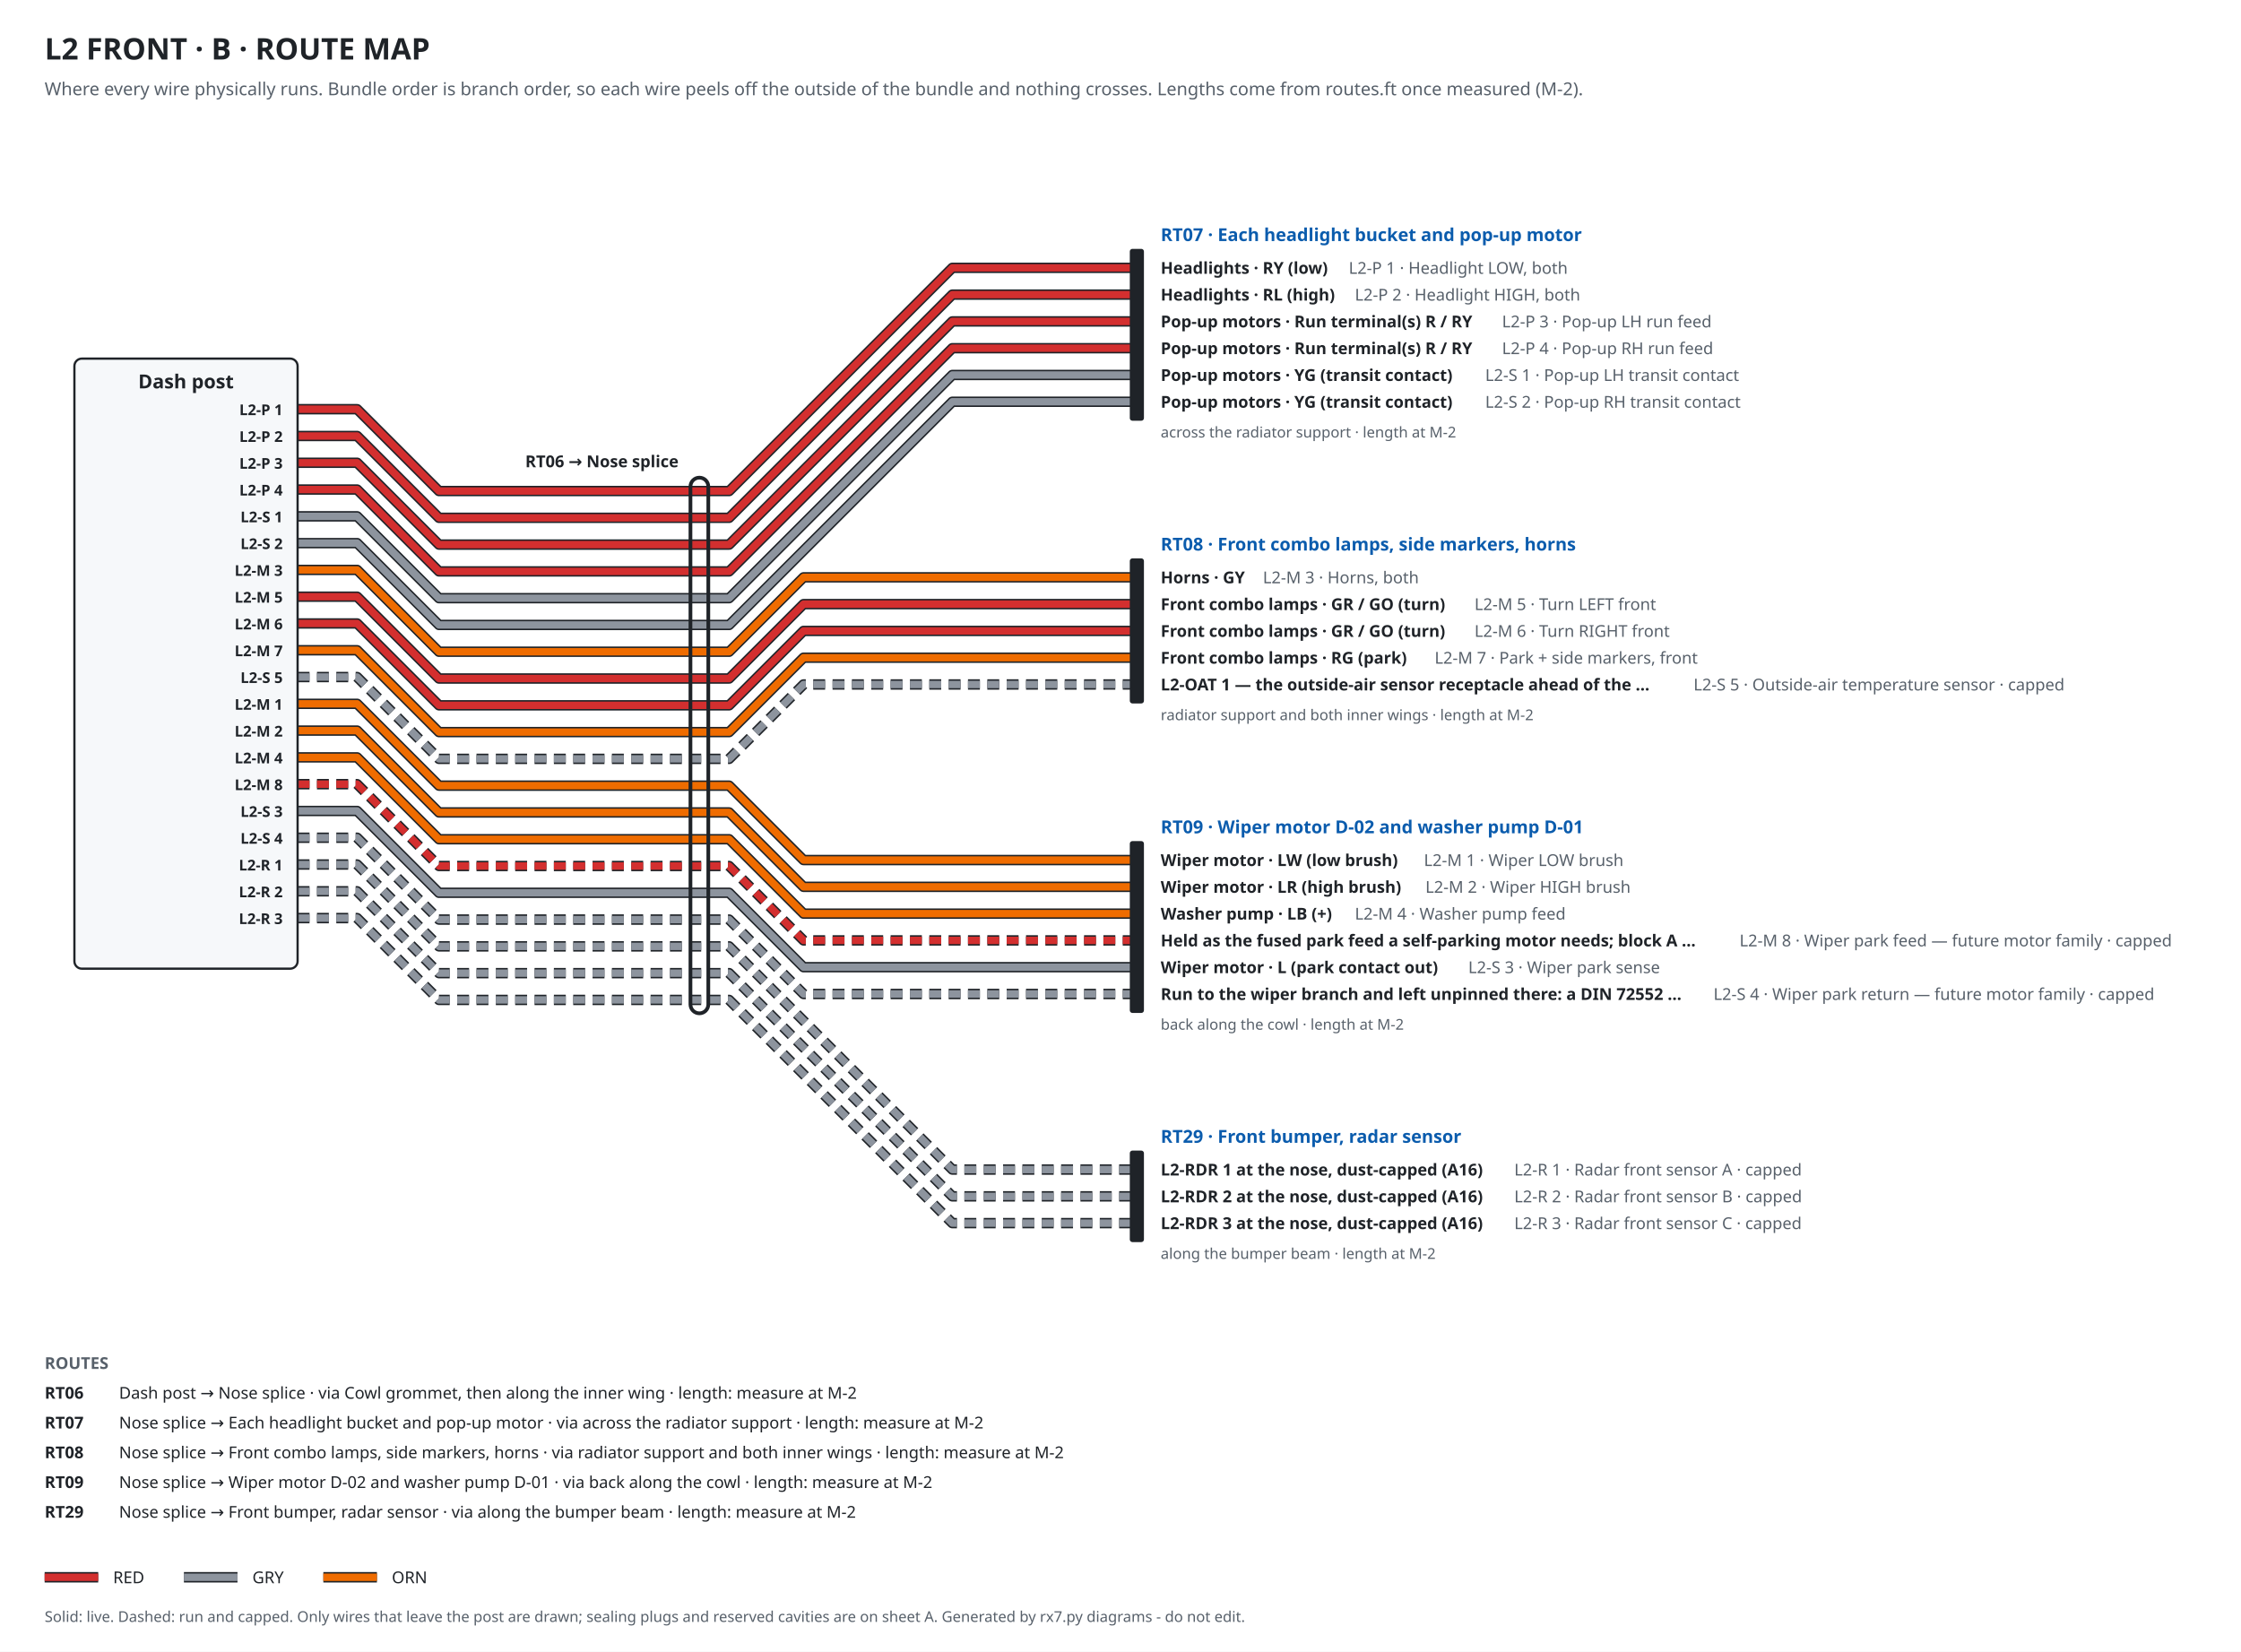
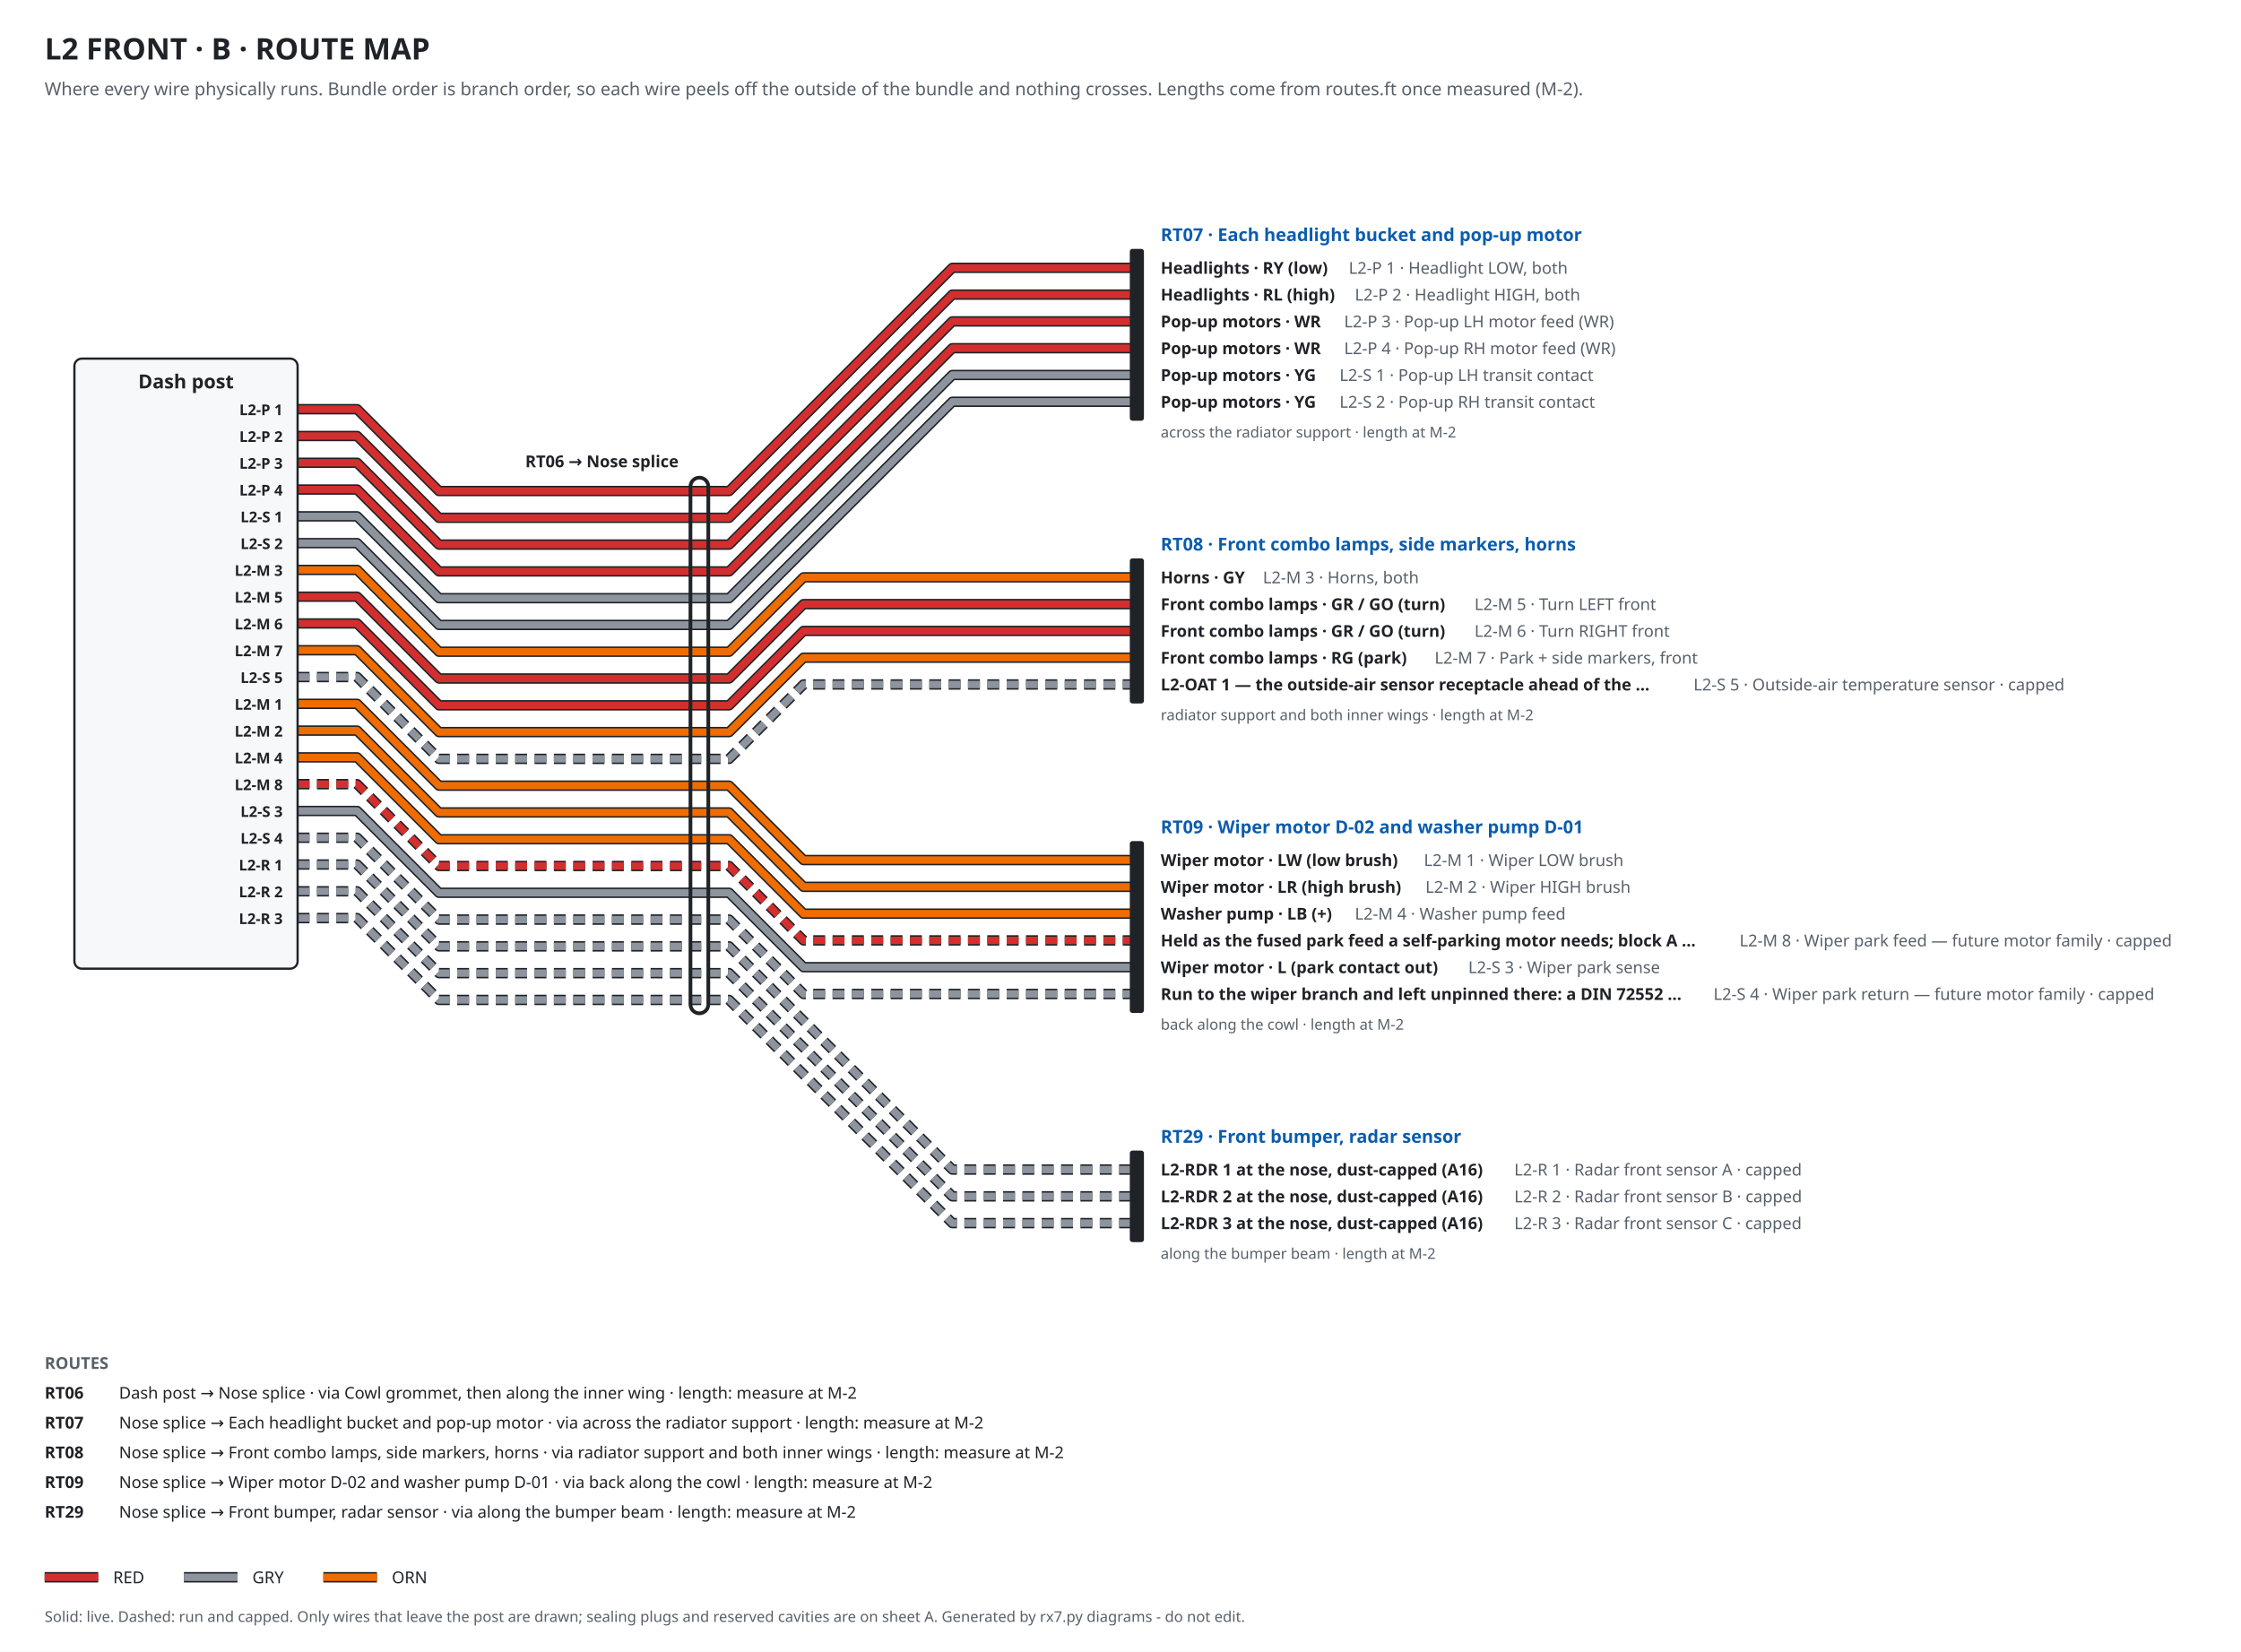
<svg xmlns="http://www.w3.org/2000/svg" width="1506" height="1110" viewBox="0 0 1506 1110" font-family="Noto Sans, sans-serif">
  <rect width="100%" height="100%" fill="#fff" />
  <text x="30.0" y="40.0" font-size="20" text-anchor="start" font-weight="700" fill="#1f2328">L2 FRONT · B · ROUTE MAP</text>
  <text x="30.0" y="64.0" font-size="12" text-anchor="start" font-weight="400" fill="#57606a">Where every wire physically runs. Bundle order is branch order, so each wire peels off the outside of the bundle and nothing crosses. Lengths come from routes.ft once measured (M-2).</text>
  <path d="M200.0,275.0 L240.0,275.0 L295.0,330.0 L490.0,330.0 L640.0,180.0 L760.0,180.0" fill="none" stroke="#1f2328" stroke-width="7" stroke-linejoin="round" />
  <path d="M200.0,275.0 L240.0,275.0 L295.0,330.0 L490.0,330.0 L640.0,180.0 L760.0,180.0" fill="none" stroke="#d32f2f" stroke-width="5" stroke-linejoin="round" />
  <path d="M200.0,293.0 L240.0,293.0 L295.0,348.0 L490.0,348.0 L640.0,198.0 L760.0,198.0" fill="none" stroke="#1f2328" stroke-width="7" stroke-linejoin="round" />
  <path d="M200.0,293.0 L240.0,293.0 L295.0,348.0 L490.0,348.0 L640.0,198.0 L760.0,198.0" fill="none" stroke="#d32f2f" stroke-width="5" stroke-linejoin="round" />
  <path d="M200.0,311.0 L240.0,311.0 L295.0,366.0 L490.0,366.0 L640.0,216.0 L760.0,216.0" fill="none" stroke="#1f2328" stroke-width="7" stroke-linejoin="round" />
  <path d="M200.0,311.0 L240.0,311.0 L295.0,366.0 L490.0,366.0 L640.0,216.0 L760.0,216.0" fill="none" stroke="#d32f2f" stroke-width="5" stroke-linejoin="round" />
  <path d="M200.0,329.0 L240.0,329.0 L295.0,384.0 L490.0,384.0 L640.0,234.0 L760.0,234.0" fill="none" stroke="#1f2328" stroke-width="7" stroke-linejoin="round" />
  <path d="M200.0,329.0 L240.0,329.0 L295.0,384.0 L490.0,384.0 L640.0,234.0 L760.0,234.0" fill="none" stroke="#d32f2f" stroke-width="5" stroke-linejoin="round" />
  <path d="M200.0,347.0 L240.0,347.0 L295.0,402.0 L490.0,402.0 L640.0,252.0 L760.0,252.0" fill="none" stroke="#1f2328" stroke-width="7" stroke-linejoin="round" />
  <path d="M200.0,347.0 L240.0,347.0 L295.0,402.0 L490.0,402.0 L640.0,252.0 L760.0,252.0" fill="none" stroke="#8d949e" stroke-width="5" stroke-linejoin="round" />
  <path d="M200.0,365.0 L240.0,365.0 L295.0,420.0 L490.0,420.0 L640.0,270.0 L760.0,270.0" fill="none" stroke="#1f2328" stroke-width="7" stroke-linejoin="round" />
  <path d="M200.0,365.0 L240.0,365.0 L295.0,420.0 L490.0,420.0 L640.0,270.0 L760.0,270.0" fill="none" stroke="#8d949e" stroke-width="5" stroke-linejoin="round" />
  <path d="M200.0,383.0 L240.0,383.0 L295.0,438.0 L490.0,438.0 L540.0,388.0 L760.0,388.0" fill="none" stroke="#1f2328" stroke-width="7" stroke-linejoin="round" />
  <path d="M200.0,383.0 L240.0,383.0 L295.0,438.0 L490.0,438.0 L540.0,388.0 L760.0,388.0" fill="none" stroke="#ef6c00" stroke-width="5" stroke-linejoin="round" />
  <path d="M200.0,401.0 L240.0,401.0 L295.0,456.0 L490.0,456.0 L540.0,406.0 L760.0,406.0" fill="none" stroke="#1f2328" stroke-width="7" stroke-linejoin="round" />
  <path d="M200.0,401.0 L240.0,401.0 L295.0,456.0 L490.0,456.0 L540.0,406.0 L760.0,406.0" fill="none" stroke="#d32f2f" stroke-width="5" stroke-linejoin="round" />
  <path d="M200.0,419.0 L240.0,419.0 L295.0,474.0 L490.0,474.0 L540.0,424.0 L760.0,424.0" fill="none" stroke="#1f2328" stroke-width="7" stroke-linejoin="round" />
  <path d="M200.0,419.0 L240.0,419.0 L295.0,474.0 L490.0,474.0 L540.0,424.0 L760.0,424.0" fill="none" stroke="#d32f2f" stroke-width="5" stroke-linejoin="round" />
  <path d="M200.0,437.0 L240.0,437.0 L295.0,492.0 L490.0,492.0 L540.0,442.0 L760.0,442.0" fill="none" stroke="#1f2328" stroke-width="7" stroke-linejoin="round" />
  <path d="M200.0,437.0 L240.0,437.0 L295.0,492.0 L490.0,492.0 L540.0,442.0 L760.0,442.0" fill="none" stroke="#ef6c00" stroke-width="5" stroke-linejoin="round" />
  <path d="M200.0,455.0 L240.0,455.0 L295.0,510.0 L490.0,510.0 L540.0,460.0 L760.0,460.0" fill="none" stroke="#1f2328" stroke-width="7" stroke-linejoin="round" stroke-dasharray="8 5" />
  <path d="M200.0,455.0 L240.0,455.0 L295.0,510.0 L490.0,510.0 L540.0,460.0 L760.0,460.0" fill="none" stroke="#8d949e" stroke-width="5" stroke-linejoin="round" stroke-dasharray="8 5" />
  <path d="M200.0,473.0 L240.0,473.0 L295.0,528.0 L490.0,528.0 L540.0,578.0 L760.0,578.0" fill="none" stroke="#1f2328" stroke-width="7" stroke-linejoin="round" />
  <path d="M200.0,473.0 L240.0,473.0 L295.0,528.0 L490.0,528.0 L540.0,578.0 L760.0,578.0" fill="none" stroke="#ef6c00" stroke-width="5" stroke-linejoin="round" />
  <path d="M200.0,491.0 L240.0,491.0 L295.0,546.0 L490.0,546.0 L540.0,596.0 L760.0,596.0" fill="none" stroke="#1f2328" stroke-width="7" stroke-linejoin="round" />
  <path d="M200.0,491.0 L240.0,491.0 L295.0,546.0 L490.0,546.0 L540.0,596.0 L760.0,596.0" fill="none" stroke="#ef6c00" stroke-width="5" stroke-linejoin="round" />
  <path d="M200.0,509.0 L240.0,509.0 L295.0,564.0 L490.0,564.0 L540.0,614.0 L760.0,614.0" fill="none" stroke="#1f2328" stroke-width="7" stroke-linejoin="round" />
  <path d="M200.0,509.0 L240.0,509.0 L295.0,564.0 L490.0,564.0 L540.0,614.0 L760.0,614.0" fill="none" stroke="#ef6c00" stroke-width="5" stroke-linejoin="round" />
  <path d="M200.0,527.0 L240.0,527.0 L295.0,582.0 L490.0,582.0 L540.0,632.0 L760.0,632.0" fill="none" stroke="#1f2328" stroke-width="7" stroke-linejoin="round" stroke-dasharray="8 5" />
  <path d="M200.0,527.0 L240.0,527.0 L295.0,582.0 L490.0,582.0 L540.0,632.0 L760.0,632.0" fill="none" stroke="#d32f2f" stroke-width="5" stroke-linejoin="round" stroke-dasharray="8 5" />
  <path d="M200.0,545.0 L240.0,545.0 L295.0,600.0 L490.0,600.0 L540.0,650.0 L760.0,650.0" fill="none" stroke="#1f2328" stroke-width="7" stroke-linejoin="round" />
  <path d="M200.0,545.0 L240.0,545.0 L295.0,600.0 L490.0,600.0 L540.0,650.0 L760.0,650.0" fill="none" stroke="#8d949e" stroke-width="5" stroke-linejoin="round" />
  <path d="M200.0,563.0 L240.0,563.0 L295.0,618.0 L490.0,618.0 L540.0,668.0 L760.0,668.0" fill="none" stroke="#1f2328" stroke-width="7" stroke-linejoin="round" stroke-dasharray="8 5" />
  <path d="M200.0,563.0 L240.0,563.0 L295.0,618.0 L490.0,618.0 L540.0,668.0 L760.0,668.0" fill="none" stroke="#8d949e" stroke-width="5" stroke-linejoin="round" stroke-dasharray="8 5" />
  <path d="M200.0,581.0 L240.0,581.0 L295.0,636.0 L490.0,636.0 L640.0,786.0 L760.0,786.0" fill="none" stroke="#1f2328" stroke-width="7" stroke-linejoin="round" stroke-dasharray="8 5" />
  <path d="M200.0,581.0 L240.0,581.0 L295.0,636.0 L490.0,636.0 L640.0,786.0 L760.0,786.0" fill="none" stroke="#8d949e" stroke-width="5" stroke-linejoin="round" stroke-dasharray="8 5" />
  <path d="M200.0,599.0 L240.0,599.0 L295.0,654.0 L490.0,654.0 L640.0,804.0 L760.0,804.0" fill="none" stroke="#1f2328" stroke-width="7" stroke-linejoin="round" stroke-dasharray="8 5" />
  <path d="M200.0,599.0 L240.0,599.0 L295.0,654.0 L490.0,654.0 L640.0,804.0 L760.0,804.0" fill="none" stroke="#8d949e" stroke-width="5" stroke-linejoin="round" stroke-dasharray="8 5" />
  <path d="M200.0,617.0 L240.0,617.0 L295.0,672.0 L490.0,672.0 L640.0,822.0 L760.0,822.0" fill="none" stroke="#1f2328" stroke-width="7" stroke-linejoin="round" stroke-dasharray="8 5" />
  <path d="M200.0,617.0 L240.0,617.0 L295.0,672.0 L490.0,672.0 L640.0,822.0 L760.0,822.0" fill="none" stroke="#8d949e" stroke-width="5" stroke-linejoin="round" stroke-dasharray="8 5" />
  <rect x="50.0" y="241.0" width="150.0" height="410.0" rx="5" fill="#f6f8fa" stroke="#1f2328" stroke-width="1.5" />
  <text x="125.0" y="261.0" font-size="13" text-anchor="middle" font-weight="700" fill="#1f2328">Dash post</text>
  <text x="190.0" y="279.0" font-size="10" text-anchor="end" font-weight="700" fill="#1f2328">L2-P 1</text>
  <text x="190.0" y="297.0" font-size="10" text-anchor="end" font-weight="700" fill="#1f2328">L2-P 2</text>
  <text x="190.0" y="315.0" font-size="10" text-anchor="end" font-weight="700" fill="#1f2328">L2-P 3</text>
  <text x="190.0" y="333.0" font-size="10" text-anchor="end" font-weight="700" fill="#1f2328">L2-P 4</text>
  <text x="190.0" y="351.0" font-size="10" text-anchor="end" font-weight="700" fill="#1f2328">L2-S 1</text>
  <text x="190.0" y="369.0" font-size="10" text-anchor="end" font-weight="700" fill="#1f2328">L2-S 2</text>
  <text x="190.0" y="387.0" font-size="10" text-anchor="end" font-weight="700" fill="#1f2328">L2-M 3</text>
  <text x="190.0" y="405.0" font-size="10" text-anchor="end" font-weight="700" fill="#1f2328">L2-M 5</text>
  <text x="190.0" y="423.0" font-size="10" text-anchor="end" font-weight="700" fill="#1f2328">L2-M 6</text>
  <text x="190.0" y="441.0" font-size="10" text-anchor="end" font-weight="700" fill="#1f2328">L2-M 7</text>
  <text x="190.0" y="459.0" font-size="10" text-anchor="end" font-weight="700" fill="#1f2328">L2-S 5</text>
  <text x="190.0" y="477.0" font-size="10" text-anchor="end" font-weight="700" fill="#1f2328">L2-M 1</text>
  <text x="190.0" y="495.0" font-size="10" text-anchor="end" font-weight="700" fill="#1f2328">L2-M 2</text>
  <text x="190.0" y="513.0" font-size="10" text-anchor="end" font-weight="700" fill="#1f2328">L2-M 4</text>
  <text x="190.0" y="531.0" font-size="10" text-anchor="end" font-weight="700" fill="#1f2328">L2-M 8</text>
  <text x="190.0" y="549.0" font-size="10" text-anchor="end" font-weight="700" fill="#1f2328">L2-S 3</text>
  <text x="190.0" y="567.0" font-size="10" text-anchor="end" font-weight="700" fill="#1f2328">L2-S 4</text>
  <text x="190.0" y="585.0" font-size="10" text-anchor="end" font-weight="700" fill="#1f2328">L2-R 1</text>
  <text x="190.0" y="603.0" font-size="10" text-anchor="end" font-weight="700" fill="#1f2328">L2-R 2</text>
  <text x="190.0" y="621.0" font-size="10" text-anchor="end" font-weight="700" fill="#1f2328">L2-R 3</text>
  <rect x="464.0" y="321.0" width="12.0" height="360.0" rx="6" fill="none" stroke="#1f2328" stroke-width="2.5" />
  <text x="456.0" y="314.0" font-size="11" text-anchor="end" font-weight="600" fill="#1f2328">RT06 → Nose splice</text>
  <rect x="760.0" y="168.0" width="8.0" height="114.0" rx="1" fill="#1f2328" stroke="#1f2328" stroke-width="1.5" />
  <text x="780.0" y="162.0" font-size="12" text-anchor="start" font-weight="700" fill="#0b5cad">RT07 · Each headlight bucket and pop-up motor</text>
  <text x="780.0" y="184.0" font-size="11" text-anchor="start" font-weight="700" fill="#1f2328">Headlights · RY (low)</text>
  <text x="906.4" y="184.0" font-size="11" text-anchor="start" font-weight="400" fill="#57606a">L2-P 1 · Headlight LOW, both</text>
  <text x="780.0" y="202.0" font-size="11" text-anchor="start" font-weight="700" fill="#1f2328">Headlights · RL (high)</text>
  <text x="910.5" y="202.0" font-size="11" text-anchor="start" font-weight="400" fill="#57606a">L2-P 2 · Headlight HIGH, both</text>
-   <text x="780.0" y="220.0" font-size="11" text-anchor="start" font-weight="700" fill="#1f2328">Pop-up motors · Run terminal(s) R / RY</text>
-   <text x="1009.4" y="220.0" font-size="11" text-anchor="start" font-weight="400" fill="#57606a">L2-P 3 · Pop-up LH run feed</text>
-   <text x="780.0" y="238.0" font-size="11" text-anchor="start" font-weight="700" fill="#1f2328">Pop-up motors · Run terminal(s) R / RY</text>
-   <text x="1009.4" y="238.0" font-size="11" text-anchor="start" font-weight="400" fill="#57606a">L2-P 4 · Pop-up RH run feed</text>
-   <text x="780.0" y="256.0" font-size="11" text-anchor="start" font-weight="700" fill="#1f2328">Pop-up motors · YG (transit contact)</text>
-   <text x="998.1" y="256.0" font-size="11" text-anchor="start" font-weight="400" fill="#57606a">L2-S 1 · Pop-up LH transit contact</text>
-   <text x="780.0" y="274.0" font-size="11" text-anchor="start" font-weight="700" fill="#1f2328">Pop-up motors · YG (transit contact)</text>
-   <text x="998.1" y="274.0" font-size="11" text-anchor="start" font-weight="400" fill="#57606a">L2-S 2 · Pop-up RH transit contact</text>
+   <text x="780.0" y="220.0" font-size="11" text-anchor="start" font-weight="700" fill="#1f2328">Pop-up motors · WR</text>
+   <text x="903.3" y="220.0" font-size="11" text-anchor="start" font-weight="400" fill="#57606a">L2-P 3 · Pop-up LH motor feed (WR)</text>
+   <text x="780.0" y="238.0" font-size="11" text-anchor="start" font-weight="700" fill="#1f2328">Pop-up motors · WR</text>
+   <text x="903.3" y="238.0" font-size="11" text-anchor="start" font-weight="400" fill="#57606a">L2-P 4 · Pop-up RH motor feed (WR)</text>
+   <text x="780.0" y="256.0" font-size="11" text-anchor="start" font-weight="700" fill="#1f2328">Pop-up motors · YG</text>
+   <text x="900.2" y="256.0" font-size="11" text-anchor="start" font-weight="400" fill="#57606a">L2-S 1 · Pop-up LH transit contact</text>
+   <text x="780.0" y="274.0" font-size="11" text-anchor="start" font-weight="700" fill="#1f2328">Pop-up motors · YG</text>
+   <text x="900.2" y="274.0" font-size="11" text-anchor="start" font-weight="400" fill="#57606a">L2-S 2 · Pop-up RH transit contact</text>
  <text x="780.0" y="294.0" font-size="10" text-anchor="start" font-weight="400" fill="#57606a">across the radiator support · length at M-2</text>
  <rect x="760.0" y="376.0" width="8.0" height="96.0" rx="1" fill="#1f2328" stroke="#1f2328" stroke-width="1.5" />
  <text x="780.0" y="370.0" font-size="12" text-anchor="start" font-weight="700" fill="#0b5cad">RT08 · Front combo lamps, side markers, horns</text>
  <text x="780.0" y="392.0" font-size="11" text-anchor="start" font-weight="700" fill="#1f2328">Horns · GY</text>
  <text x="848.7" y="392.0" font-size="11" text-anchor="start" font-weight="400" fill="#57606a">L2-M 3 · Horns, both</text>
  <text x="780.0" y="410.0" font-size="11" text-anchor="start" font-weight="700" fill="#1f2328">Front combo lamps · GR / GO (turn)</text>
  <text x="990.9" y="410.0" font-size="11" text-anchor="start" font-weight="400" fill="#57606a">L2-M 5 · Turn LEFT front</text>
  <text x="780.0" y="428.0" font-size="11" text-anchor="start" font-weight="700" fill="#1f2328">Front combo lamps · GR / GO (turn)</text>
  <text x="990.9" y="428.0" font-size="11" text-anchor="start" font-weight="400" fill="#57606a">L2-M 6 · Turn RIGHT front</text>
  <text x="780.0" y="446.0" font-size="11" text-anchor="start" font-weight="700" fill="#1f2328">Front combo lamps · RG (park)</text>
  <text x="964.1" y="446.0" font-size="11" text-anchor="start" font-weight="400" fill="#57606a">L2-M 7 · Park + side markers, front</text>
  <text x="780.0" y="464.0" font-size="11" text-anchor="start" font-weight="700" fill="#1f2328">L2-OAT 1 — the outside-air sensor receptacle ahead of the …</text>
  <text x="1138.1" y="464.0" font-size="11" text-anchor="start" font-weight="400" fill="#57606a">L2-S 5 · Outside-air temperature sensor · capped</text>
  <text x="780.0" y="484.0" font-size="10" text-anchor="start" font-weight="400" fill="#57606a">radiator support and both inner wings · length at M-2</text>
  <rect x="760.0" y="566.0" width="8.0" height="114.0" rx="1" fill="#1f2328" stroke="#1f2328" stroke-width="1.5" />
  <text x="780.0" y="560.0" font-size="12" text-anchor="start" font-weight="700" fill="#0b5cad">RT09 · Wiper motor D-02 and washer pump D-01</text>
  <text x="780.0" y="582.0" font-size="11" text-anchor="start" font-weight="700" fill="#1f2328">Wiper motor · LW (low brush)</text>
  <text x="956.9" y="582.0" font-size="11" text-anchor="start" font-weight="400" fill="#57606a">L2-M 1 · Wiper LOW brush</text>
  <text x="780.0" y="600.0" font-size="11" text-anchor="start" font-weight="700" fill="#1f2328">Wiper motor · LR (high brush)</text>
  <text x="957.9" y="600.0" font-size="11" text-anchor="start" font-weight="400" fill="#57606a">L2-M 2 · Wiper HIGH brush</text>
  <text x="780.0" y="618.0" font-size="11" text-anchor="start" font-weight="700" fill="#1f2328">Washer pump · LB (+)</text>
  <text x="910.5" y="618.0" font-size="11" text-anchor="start" font-weight="400" fill="#57606a">L2-M 4 · Washer pump feed</text>
  <text x="780.0" y="636.0" font-size="11" text-anchor="start" font-weight="700" fill="#1f2328">Held as the fused park feed a self-parking motor needs; block A …</text>
  <text x="1169.0" y="636.0" font-size="11" text-anchor="start" font-weight="400" fill="#57606a">L2-M 8 · Wiper park feed — future motor family · capped</text>
  <text x="780.0" y="654.0" font-size="11" text-anchor="start" font-weight="700" fill="#1f2328">Wiper motor · L (park contact out)</text>
  <text x="986.7" y="654.0" font-size="11" text-anchor="start" font-weight="400" fill="#57606a">L2-S 3 · Wiper park sense</text>
  <text x="780.0" y="672.0" font-size="11" text-anchor="start" font-weight="700" fill="#1f2328">Run to the wiper branch and left unpinned there: a DIN 72552 …</text>
  <text x="1151.5" y="672.0" font-size="11" text-anchor="start" font-weight="400" fill="#57606a">L2-S 4 · Wiper park return — future motor family · capped</text>
  <text x="780.0" y="692.0" font-size="10" text-anchor="start" font-weight="400" fill="#57606a">back along the cowl · length at M-2</text>
  <rect x="760.0" y="774.0" width="8.0" height="60.0" rx="1" fill="#1f2328" stroke="#1f2328" stroke-width="1.5" />
  <text x="780.0" y="768.0" font-size="12" text-anchor="start" font-weight="700" fill="#0b5cad">RT29 · Front bumper, radar sensor</text>
  <text x="780.0" y="790.0" font-size="11" text-anchor="start" font-weight="700" fill="#1f2328">L2-RDR 1 at the nose, dust-capped (A16)</text>
  <text x="1017.6" y="790.0" font-size="11" text-anchor="start" font-weight="400" fill="#57606a">L2-R 1 · Radar front sensor A · capped</text>
  <text x="780.0" y="808.0" font-size="11" text-anchor="start" font-weight="700" fill="#1f2328">L2-RDR 2 at the nose, dust-capped (A16)</text>
  <text x="1017.6" y="808.0" font-size="11" text-anchor="start" font-weight="400" fill="#57606a">L2-R 2 · Radar front sensor B · capped</text>
  <text x="780.0" y="826.0" font-size="11" text-anchor="start" font-weight="700" fill="#1f2328">L2-RDR 3 at the nose, dust-capped (A16)</text>
  <text x="1017.6" y="826.0" font-size="11" text-anchor="start" font-weight="400" fill="#57606a">L2-R 3 · Radar front sensor C · capped</text>
  <text x="780.0" y="846.0" font-size="10" text-anchor="start" font-weight="400" fill="#57606a">along the bumper beam · length at M-2</text>
  <text x="30.0" y="920.0" font-size="11" text-anchor="start" font-weight="700" fill="#57606a">ROUTES</text>
  <text x="30.0" y="940.0" font-size="11" text-anchor="start" font-weight="700" fill="#1f2328">RT06</text>
  <text x="80.0" y="940.0" font-size="11" text-anchor="start" font-weight="400" fill="#1f2328">Dash post → Nose splice  ·  via Cowl grommet, then along the inner wing  ·  length: measure at M-2</text>
  <text x="30.0" y="960.0" font-size="11" text-anchor="start" font-weight="700" fill="#1f2328">RT07</text>
  <text x="80.0" y="960.0" font-size="11" text-anchor="start" font-weight="400" fill="#1f2328">Nose splice → Each headlight bucket and pop-up motor  ·  via across the radiator support  ·  length: measure at M-2</text>
  <text x="30.0" y="980.0" font-size="11" text-anchor="start" font-weight="700" fill="#1f2328">RT08</text>
  <text x="80.0" y="980.0" font-size="11" text-anchor="start" font-weight="400" fill="#1f2328">Nose splice → Front combo lamps, side markers, horns  ·  via radiator support and both inner wings  ·  length: measure at M-2</text>
  <text x="30.0" y="1000.0" font-size="11" text-anchor="start" font-weight="700" fill="#1f2328">RT09</text>
  <text x="80.0" y="1000.0" font-size="11" text-anchor="start" font-weight="400" fill="#1f2328">Nose splice → Wiper motor D-02 and washer pump D-01  ·  via back along the cowl  ·  length: measure at M-2</text>
  <text x="30.0" y="1020.0" font-size="11" text-anchor="start" font-weight="700" fill="#1f2328">RT29</text>
  <text x="80.0" y="1020.0" font-size="11" text-anchor="start" font-weight="400" fill="#1f2328">Nose splice → Front bumper, radar sensor  ·  via along the bumper beam  ·  length: measure at M-2</text>
  <path d="M30.0,1060.0 L66.0,1060.0" fill="none" stroke="#1f2328" stroke-width="7" stroke-linejoin="round" />
  <path d="M30.0,1060.0 L66.0,1060.0" fill="none" stroke="#d32f2f" stroke-width="5" stroke-linejoin="round" />
  <text x="76.0" y="1064.0" font-size="11" text-anchor="start" font-weight="400" fill="#1f2328">RED</text>
  <path d="M123.6,1060.0 L159.6,1060.0" fill="none" stroke="#1f2328" stroke-width="7" stroke-linejoin="round" />
  <path d="M123.6,1060.0 L159.6,1060.0" fill="none" stroke="#8d949e" stroke-width="5" stroke-linejoin="round" />
  <text x="169.6" y="1064.0" font-size="11" text-anchor="start" font-weight="400" fill="#1f2328">GRY</text>
  <path d="M217.3,1060.0 L253.3,1060.0" fill="none" stroke="#1f2328" stroke-width="7" stroke-linejoin="round" />
  <path d="M217.3,1060.0 L253.3,1060.0" fill="none" stroke="#ef6c00" stroke-width="5" stroke-linejoin="round" />
  <text x="263.3" y="1064.0" font-size="11" text-anchor="start" font-weight="400" fill="#1f2328">ORN</text>
  <text x="30.0" y="1090.0" font-size="10" text-anchor="start" font-weight="400" fill="#57606a">Solid: live. Dashed: run and capped. Only wires that leave the post are drawn; sealing plugs and reserved cavities are on sheet A. Generated by rx7.py diagrams - do not edit.</text>
</svg>
